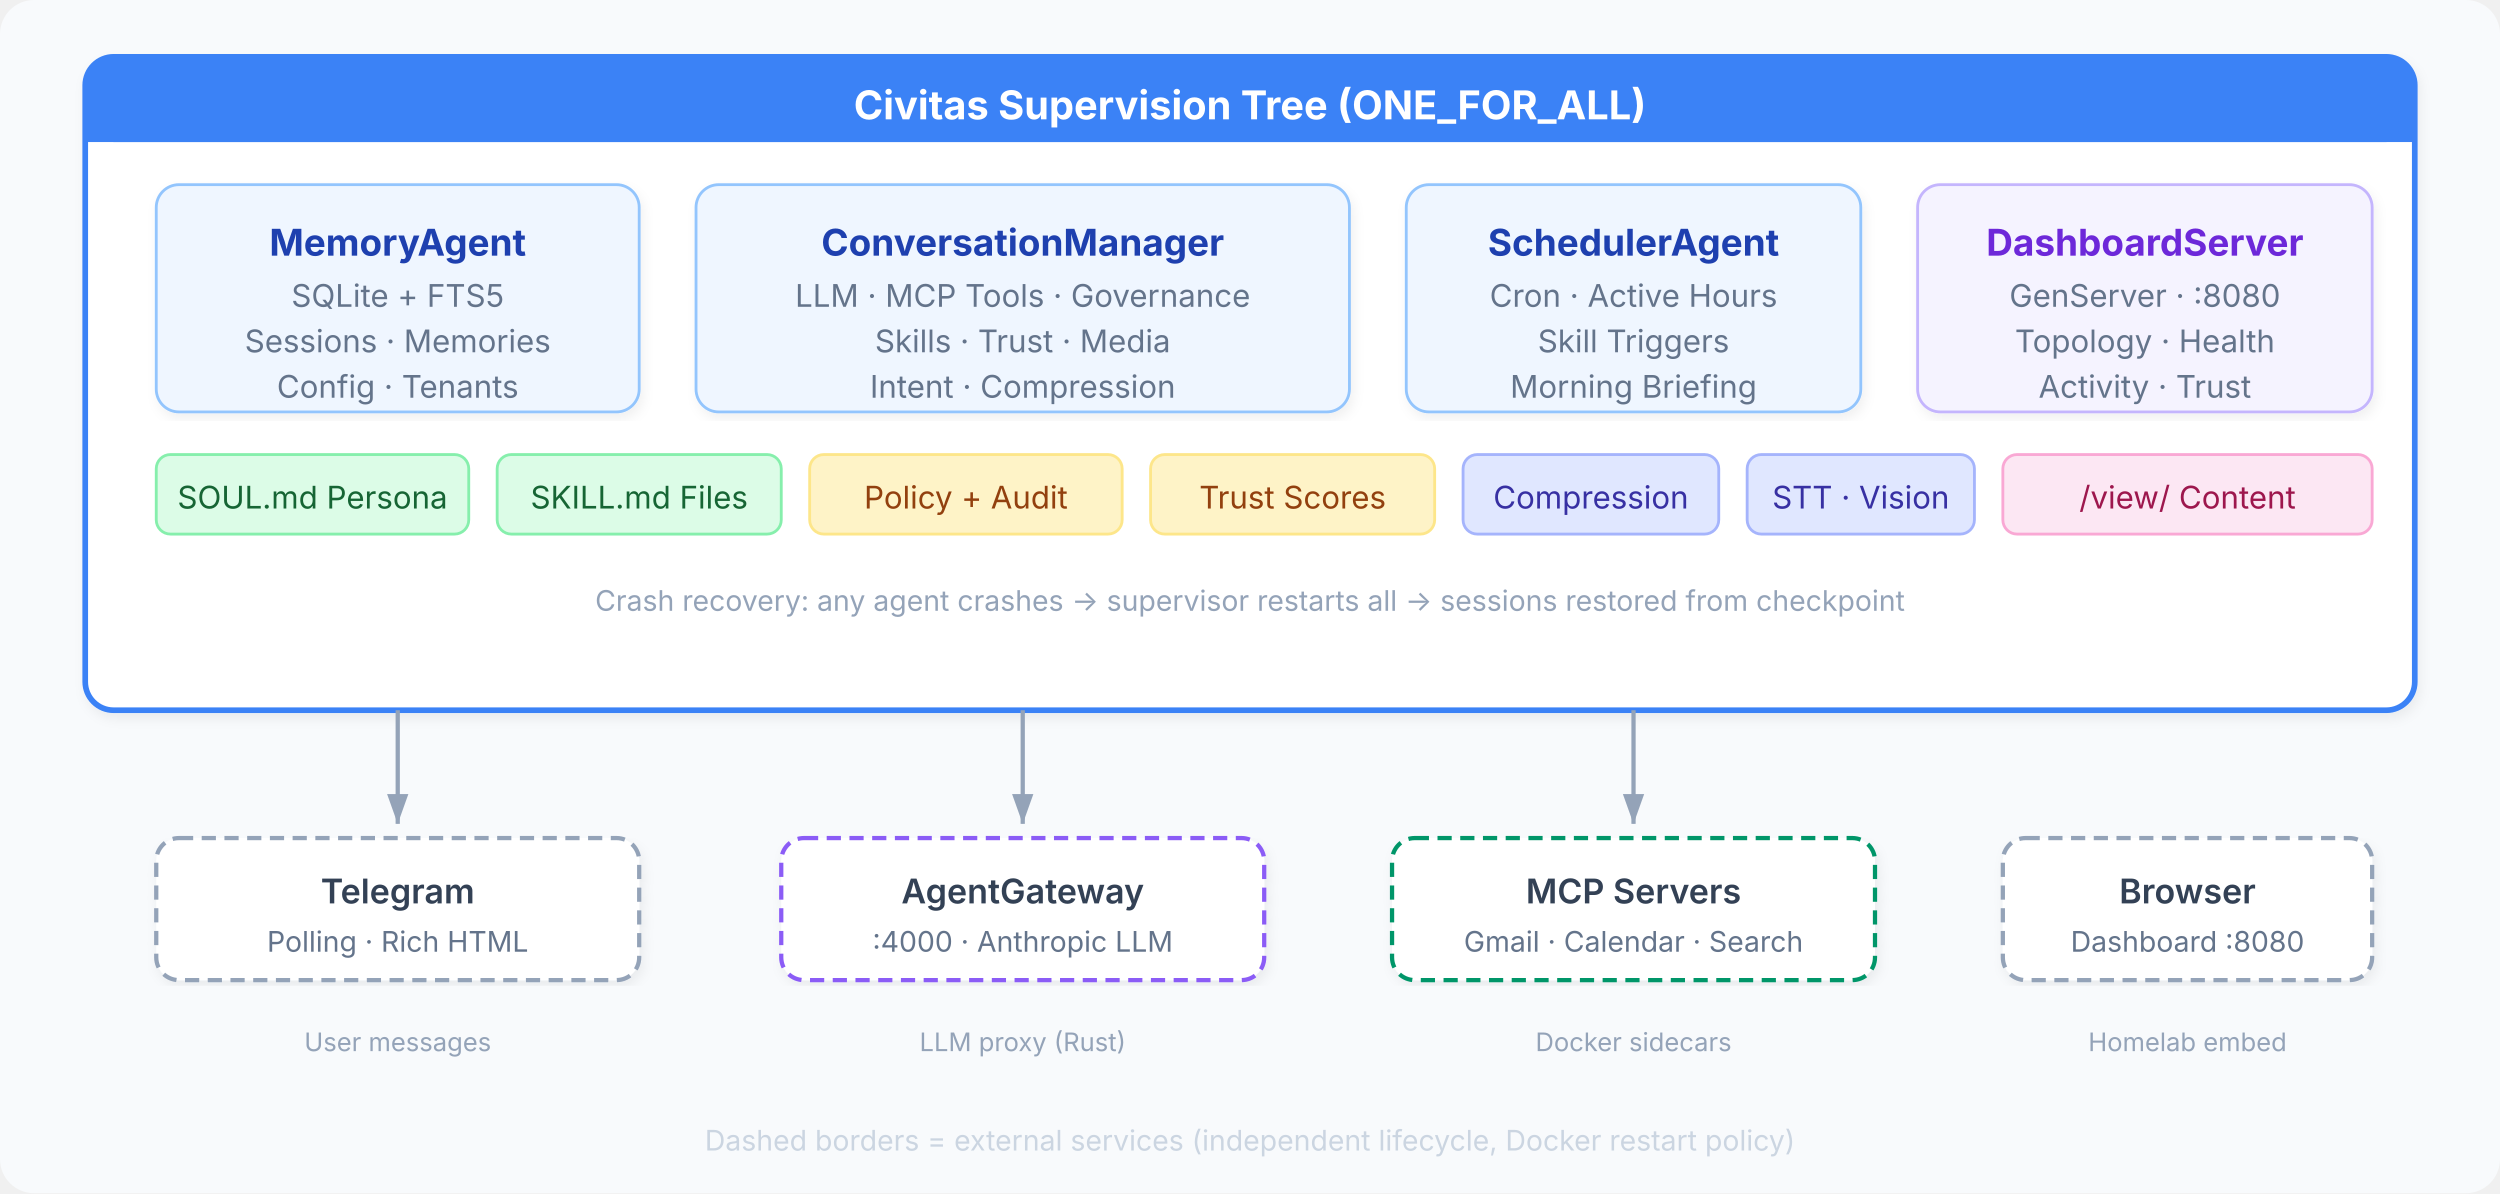
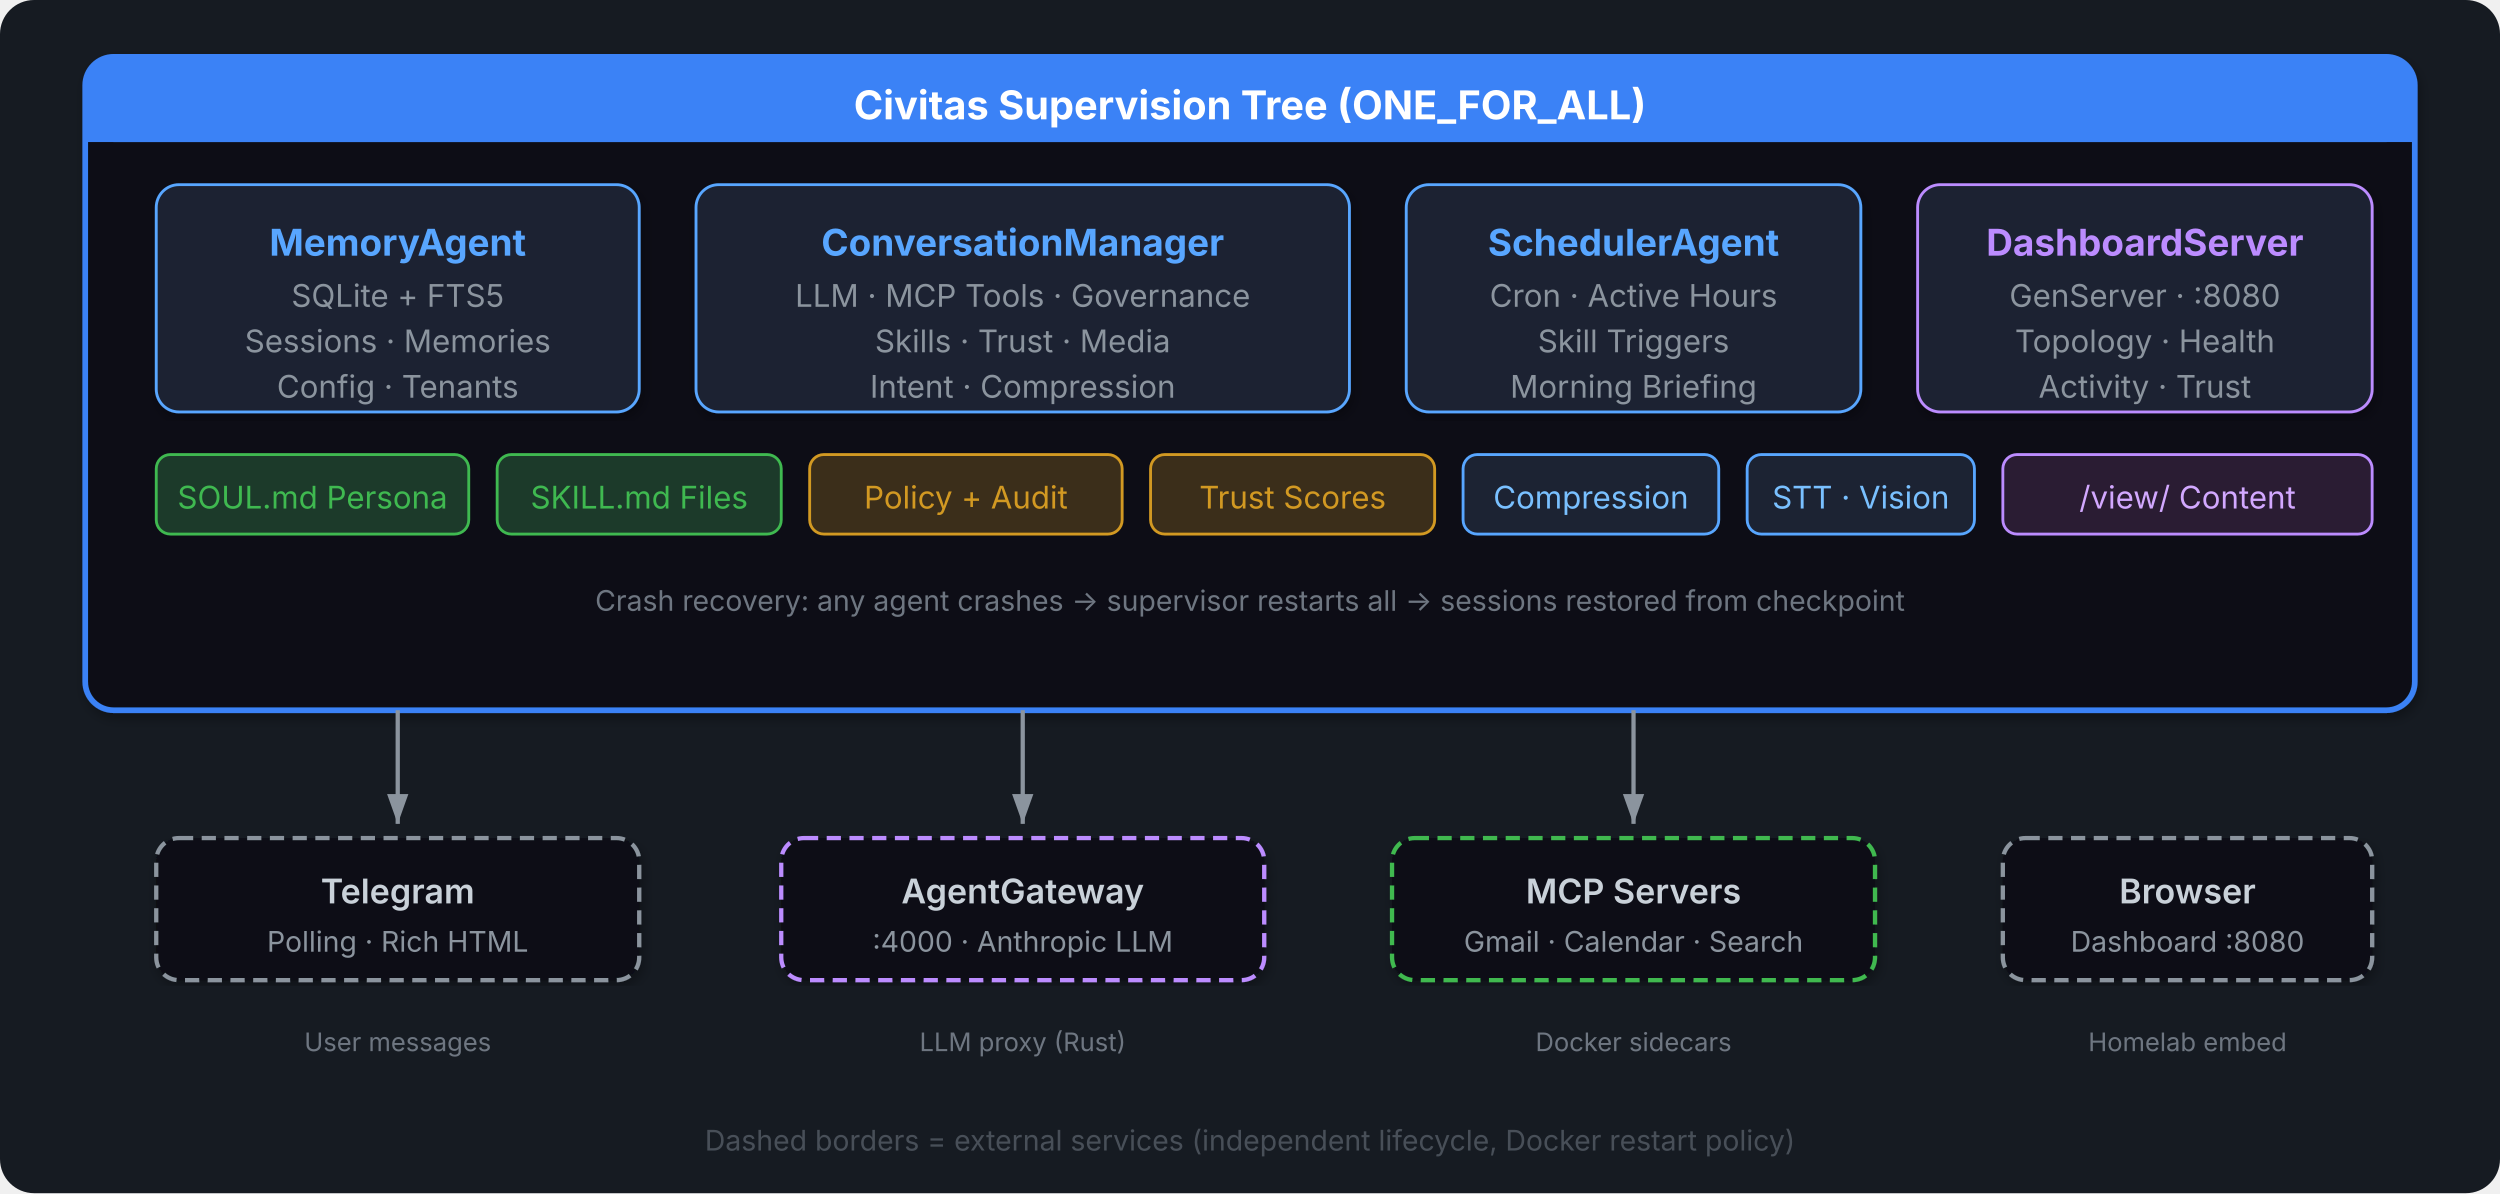
<svg xmlns="http://www.w3.org/2000/svg" viewBox="0 0 880 420" font-family="Inter, -apple-system, sans-serif">
  <defs>
    <filter id="s" x="-4%" y="-4%" width="108%" height="108%">
-       <feDropShadow dx="1" dy="2" stdDeviation="2" flood-opacity="0.06" />
+       <feDropShadow dx="1" dy="2" stdDeviation="2" flood-opacity="0.3" />
    </filter>
    <marker id="a" markerWidth="7" markerHeight="5" refX="7" refY="2.5" orient="auto">
-       <path d="M0,0 L7,2.5 L0,5" fill="#94a3b8" />
+       <path d="M0,0 L7,2.5 L0,5" fill="#8b949e" />
    </marker>
  </defs>
-   <rect width="880" height="420" rx="12" fill="#f8fafc" />
-   <rect x="30" y="20" width="820" height="230" rx="10" fill="white" stroke="#3b82f6" stroke-width="2" filter="url(#s)" />
+   <rect width="880" height="420" rx="12" fill="#161b22" />
+   <rect x="30" y="20" width="820" height="230" rx="10" fill="#0d1117" stroke="#3b82f6" stroke-width="2" filter="url(#s)" />
  <rect x="30" y="20" width="820" height="30" rx="10" fill="#3b82f6" />
  <rect x="30" y="42" width="820" height="8" fill="#3b82f6" />
-   <text x="440" y="42" text-anchor="middle" fill="white" font-size="14" font-weight="700">Civitas Supervision Tree (ONE_FOR_ALL)</text>
-   <rect x="55" y="65" width="170" height="80" rx="8" fill="#eff6ff" stroke="#93c5fd" filter="url(#s)" />
-   <text x="140" y="90" text-anchor="middle" fill="#1e40af" font-size="13" font-weight="700">MemoryAgent</text>
-   <text x="140" y="108" text-anchor="middle" fill="#64748b" font-size="11">SQLite + FTS5</text>
-   <text x="140" y="124" text-anchor="middle" fill="#64748b" font-size="11">Sessions · Memories</text>
-   <text x="140" y="140" text-anchor="middle" fill="#64748b" font-size="11">Config · Tenants</text>
-   <rect x="245" y="65" width="230" height="80" rx="8" fill="#eff6ff" stroke="#93c5fd" filter="url(#s)" />
-   <text x="360" y="90" text-anchor="middle" fill="#1e40af" font-size="13" font-weight="700">ConversationManager</text>
-   <text x="360" y="108" text-anchor="middle" fill="#64748b" font-size="11">LLM · MCP Tools · Governance</text>
-   <text x="360" y="124" text-anchor="middle" fill="#64748b" font-size="11">Skills · Trust · Media</text>
-   <text x="360" y="140" text-anchor="middle" fill="#64748b" font-size="11">Intent · Compression</text>
-   <rect x="495" y="65" width="160" height="80" rx="8" fill="#eff6ff" stroke="#93c5fd" filter="url(#s)" />
-   <text x="575" y="90" text-anchor="middle" fill="#1e40af" font-size="13" font-weight="700">SchedulerAgent</text>
-   <text x="575" y="108" text-anchor="middle" fill="#64748b" font-size="11">Cron · Active Hours</text>
-   <text x="575" y="124" text-anchor="middle" fill="#64748b" font-size="11">Skill Triggers</text>
-   <text x="575" y="140" text-anchor="middle" fill="#64748b" font-size="11">Morning Briefing</text>
-   <rect x="675" y="65" width="160" height="80" rx="8" fill="#f5f3ff" stroke="#c4b5fd" filter="url(#s)" />
-   <text x="755" y="90" text-anchor="middle" fill="#6d28d9" font-size="13" font-weight="700">DashboardServer</text>
-   <text x="755" y="108" text-anchor="middle" fill="#64748b" font-size="11">GenServer · :8080</text>
-   <text x="755" y="124" text-anchor="middle" fill="#64748b" font-size="11">Topology · Health</text>
-   <text x="755" y="140" text-anchor="middle" fill="#64748b" font-size="11">Activity · Trust</text>
-   <rect x="55" y="160" width="110" height="28" rx="5" fill="#dcfce7" stroke="#86efac" />
-   <text x="110" y="179" text-anchor="middle" fill="#166534" font-size="11">SOUL.md Persona</text>
-   <rect x="175" y="160" width="100" height="28" rx="5" fill="#dcfce7" stroke="#86efac" />
-   <text x="225" y="179" text-anchor="middle" fill="#166534" font-size="11">SKILL.md Files</text>
-   <rect x="285" y="160" width="110" height="28" rx="5" fill="#fef3c7" stroke="#fde68a" />
-   <text x="340" y="179" text-anchor="middle" fill="#92400e" font-size="11">Policy + Audit</text>
-   <rect x="405" y="160" width="100" height="28" rx="5" fill="#fef3c7" stroke="#fde68a" />
-   <text x="455" y="179" text-anchor="middle" fill="#92400e" font-size="11">Trust Scores</text>
-   <rect x="515" y="160" width="90" height="28" rx="5" fill="#e0e7ff" stroke="#a5b4fc" />
-   <text x="560" y="179" text-anchor="middle" fill="#3730a3" font-size="11">Compression</text>
-   <rect x="615" y="160" width="80" height="28" rx="5" fill="#e0e7ff" stroke="#a5b4fc" />
-   <text x="655" y="179" text-anchor="middle" fill="#3730a3" font-size="11">STT · Vision</text>
-   <rect x="705" y="160" width="130" height="28" rx="5" fill="#fce7f3" stroke="#f9a8d4" />
-   <text x="770" y="179" text-anchor="middle" fill="#9d174d" font-size="11">/view/ Content</text>
-   <text x="440" y="215" text-anchor="middle" fill="#94a3b8" font-size="10">Crash recovery: any agent crashes → supervisor restarts all → sessions restored from checkpoint</text>
-   <line x1="140" y1="250" x2="140" y2="290" stroke="#94a3b8" stroke-width="1.5" marker-end="url(#a)" />
-   <line x1="360" y1="250" x2="360" y2="290" stroke="#94a3b8" stroke-width="1.5" marker-end="url(#a)" />
-   <line x1="575" y1="250" x2="575" y2="290" stroke="#94a3b8" stroke-width="1.5" marker-end="url(#a)" />
-   <rect x="55" y="295" width="170" height="50" rx="8" fill="white" stroke="#94a3b8" stroke-width="1.5" stroke-dasharray="5,3" filter="url(#s)" />
-   <text x="140" y="318" text-anchor="middle" fill="#334155" font-size="12" font-weight="600">Telegram</text>
-   <text x="140" y="335" text-anchor="middle" fill="#64748b" font-size="10">Polling · Rich HTML</text>
-   <rect x="275" y="295" width="170" height="50" rx="8" fill="white" stroke="#8b5cf6" stroke-width="1.5" stroke-dasharray="5,3" filter="url(#s)" />
-   <text x="360" y="318" text-anchor="middle" fill="#334155" font-size="12" font-weight="600">AgentGateway</text>
-   <text x="360" y="335" text-anchor="middle" fill="#64748b" font-size="10">:4000 · Anthropic LLM</text>
-   <rect x="490" y="295" width="170" height="50" rx="8" fill="white" stroke="#059669" stroke-width="1.5" stroke-dasharray="5,3" filter="url(#s)" />
-   <text x="575" y="318" text-anchor="middle" fill="#334155" font-size="12" font-weight="600">MCP Servers</text>
-   <text x="575" y="335" text-anchor="middle" fill="#64748b" font-size="10">Gmail · Calendar · Search</text>
-   <rect x="705" y="295" width="130" height="50" rx="8" fill="white" stroke="#94a3b8" stroke-width="1.5" stroke-dasharray="5,3" filter="url(#s)" />
-   <text x="770" y="318" text-anchor="middle" fill="#334155" font-size="12" font-weight="600">Browser</text>
-   <text x="770" y="335" text-anchor="middle" fill="#64748b" font-size="10">Dashboard :8080</text>
-   <text x="140" y="370" text-anchor="middle" fill="#94a3b8" font-size="9">User messages</text>
-   <text x="360" y="370" text-anchor="middle" fill="#94a3b8" font-size="9">LLM proxy (Rust)</text>
-   <text x="575" y="370" text-anchor="middle" fill="#94a3b8" font-size="9">Docker sidecars</text>
-   <text x="770" y="370" text-anchor="middle" fill="#94a3b8" font-size="9">Homelab embed</text>
-   <text x="440" y="405" text-anchor="middle" fill="#cbd5e1" font-size="10">Dashed borders = external services (independent lifecycle, Docker restart policy)</text>
+   <text x="440" y="42" text-anchor="middle" fill="#ffffff" font-size="14" font-weight="700">Civitas Supervision Tree (ONE_FOR_ALL)</text>
+   <rect x="55" y="65" width="170" height="80" rx="8" fill="#1c2333" stroke="#58a6ff" filter="url(#s)" />
+   <text x="140" y="90" text-anchor="middle" fill="#58a6ff" font-size="13" font-weight="700">MemoryAgent</text>
+   <text x="140" y="108" text-anchor="middle" fill="#8b949e" font-size="11">SQLite + FTS5</text>
+   <text x="140" y="124" text-anchor="middle" fill="#8b949e" font-size="11">Sessions · Memories</text>
+   <text x="140" y="140" text-anchor="middle" fill="#8b949e" font-size="11">Config · Tenants</text>
+   <rect x="245" y="65" width="230" height="80" rx="8" fill="#1c2333" stroke="#58a6ff" filter="url(#s)" />
+   <text x="360" y="90" text-anchor="middle" fill="#58a6ff" font-size="13" font-weight="700">ConversationManager</text>
+   <text x="360" y="108" text-anchor="middle" fill="#8b949e" font-size="11">LLM · MCP Tools · Governance</text>
+   <text x="360" y="124" text-anchor="middle" fill="#8b949e" font-size="11">Skills · Trust · Media</text>
+   <text x="360" y="140" text-anchor="middle" fill="#8b949e" font-size="11">Intent · Compression</text>
+   <rect x="495" y="65" width="160" height="80" rx="8" fill="#1c2333" stroke="#58a6ff" filter="url(#s)" />
+   <text x="575" y="90" text-anchor="middle" fill="#58a6ff" font-size="13" font-weight="700">SchedulerAgent</text>
+   <text x="575" y="108" text-anchor="middle" fill="#8b949e" font-size="11">Cron · Active Hours</text>
+   <text x="575" y="124" text-anchor="middle" fill="#8b949e" font-size="11">Skill Triggers</text>
+   <text x="575" y="140" text-anchor="middle" fill="#8b949e" font-size="11">Morning Briefing</text>
+   <rect x="675" y="65" width="160" height="80" rx="8" fill="#1c2333" stroke="#bc8cff" filter="url(#s)" />
+   <text x="755" y="90" text-anchor="middle" fill="#bc8cff" font-size="13" font-weight="700">DashboardServer</text>
+   <text x="755" y="108" text-anchor="middle" fill="#8b949e" font-size="11">GenServer · :8080</text>
+   <text x="755" y="124" text-anchor="middle" fill="#8b949e" font-size="11">Topology · Health</text>
+   <text x="755" y="140" text-anchor="middle" fill="#8b949e" font-size="11">Activity · Trust</text>
+   <rect x="55" y="160" width="110" height="28" rx="5" fill="#1c3a2a" stroke="#3fb950" />
+   <text x="110" y="179" text-anchor="middle" fill="#3fb950" font-size="11">SOUL.md Persona</text>
+   <rect x="175" y="160" width="100" height="28" rx="5" fill="#1c3a2a" stroke="#3fb950" />
+   <text x="225" y="179" text-anchor="middle" fill="#3fb950" font-size="11">SKILL.md Files</text>
+   <rect x="285" y="160" width="110" height="28" rx="5" fill="#3b2e1a" stroke="#d29922" />
+   <text x="340" y="179" text-anchor="middle" fill="#d29922" font-size="11">Policy + Audit</text>
+   <rect x="405" y="160" width="100" height="28" rx="5" fill="#3b2e1a" stroke="#d29922" />
+   <text x="455" y="179" text-anchor="middle" fill="#d29922" font-size="11">Trust Scores</text>
+   <rect x="515" y="160" width="90" height="28" rx="5" fill="#1c2333" stroke="#58a6ff" />
+   <text x="560" y="179" text-anchor="middle" fill="#79c0ff" font-size="11">Compression</text>
+   <rect x="615" y="160" width="80" height="28" rx="5" fill="#1c2333" stroke="#58a6ff" />
+   <text x="655" y="179" text-anchor="middle" fill="#79c0ff" font-size="11">STT · Vision</text>
+   <rect x="705" y="160" width="130" height="28" rx="5" fill="#2a1c33" stroke="#bc8cff" />
+   <text x="770" y="179" text-anchor="middle" fill="#d2a8ff" font-size="11">/view/ Content</text>
+   <text x="440" y="215" text-anchor="middle" fill="#6e7681" font-size="10">Crash recovery: any agent crashes → supervisor restarts all → sessions restored from checkpoint</text>
+   <line x1="140" y1="250" x2="140" y2="290" stroke="#8b949e" stroke-width="1.5" marker-end="url(#a)" />
+   <line x1="360" y1="250" x2="360" y2="290" stroke="#8b949e" stroke-width="1.5" marker-end="url(#a)" />
+   <line x1="575" y1="250" x2="575" y2="290" stroke="#8b949e" stroke-width="1.5" marker-end="url(#a)" />
+   <rect x="55" y="295" width="170" height="50" rx="8" fill="#0d1117" stroke="#8b949e" stroke-width="1.5" stroke-dasharray="5,3" filter="url(#s)" />
+   <text x="140" y="318" text-anchor="middle" fill="#c9d1d9" font-size="12" font-weight="600">Telegram</text>
+   <text x="140" y="335" text-anchor="middle" fill="#8b949e" font-size="10">Polling · Rich HTML</text>
+   <rect x="275" y="295" width="170" height="50" rx="8" fill="#0d1117" stroke="#bc8cff" stroke-width="1.5" stroke-dasharray="5,3" filter="url(#s)" />
+   <text x="360" y="318" text-anchor="middle" fill="#c9d1d9" font-size="12" font-weight="600">AgentGateway</text>
+   <text x="360" y="335" text-anchor="middle" fill="#8b949e" font-size="10">:4000 · Anthropic LLM</text>
+   <rect x="490" y="295" width="170" height="50" rx="8" fill="#0d1117" stroke="#3fb950" stroke-width="1.5" stroke-dasharray="5,3" filter="url(#s)" />
+   <text x="575" y="318" text-anchor="middle" fill="#c9d1d9" font-size="12" font-weight="600">MCP Servers</text>
+   <text x="575" y="335" text-anchor="middle" fill="#8b949e" font-size="10">Gmail · Calendar · Search</text>
+   <rect x="705" y="295" width="130" height="50" rx="8" fill="#0d1117" stroke="#8b949e" stroke-width="1.5" stroke-dasharray="5,3" filter="url(#s)" />
+   <text x="770" y="318" text-anchor="middle" fill="#c9d1d9" font-size="12" font-weight="600">Browser</text>
+   <text x="770" y="335" text-anchor="middle" fill="#8b949e" font-size="10">Dashboard :8080</text>
+   <text x="140" y="370" text-anchor="middle" fill="#6e7681" font-size="9">User messages</text>
+   <text x="360" y="370" text-anchor="middle" fill="#6e7681" font-size="9">LLM proxy (Rust)</text>
+   <text x="575" y="370" text-anchor="middle" fill="#6e7681" font-size="9">Docker sidecars</text>
+   <text x="770" y="370" text-anchor="middle" fill="#6e7681" font-size="9">Homelab embed</text>
+   <text x="440" y="405" text-anchor="middle" fill="#484f58" font-size="10">Dashed borders = external services (independent lifecycle, Docker restart policy)</text>
</svg>
